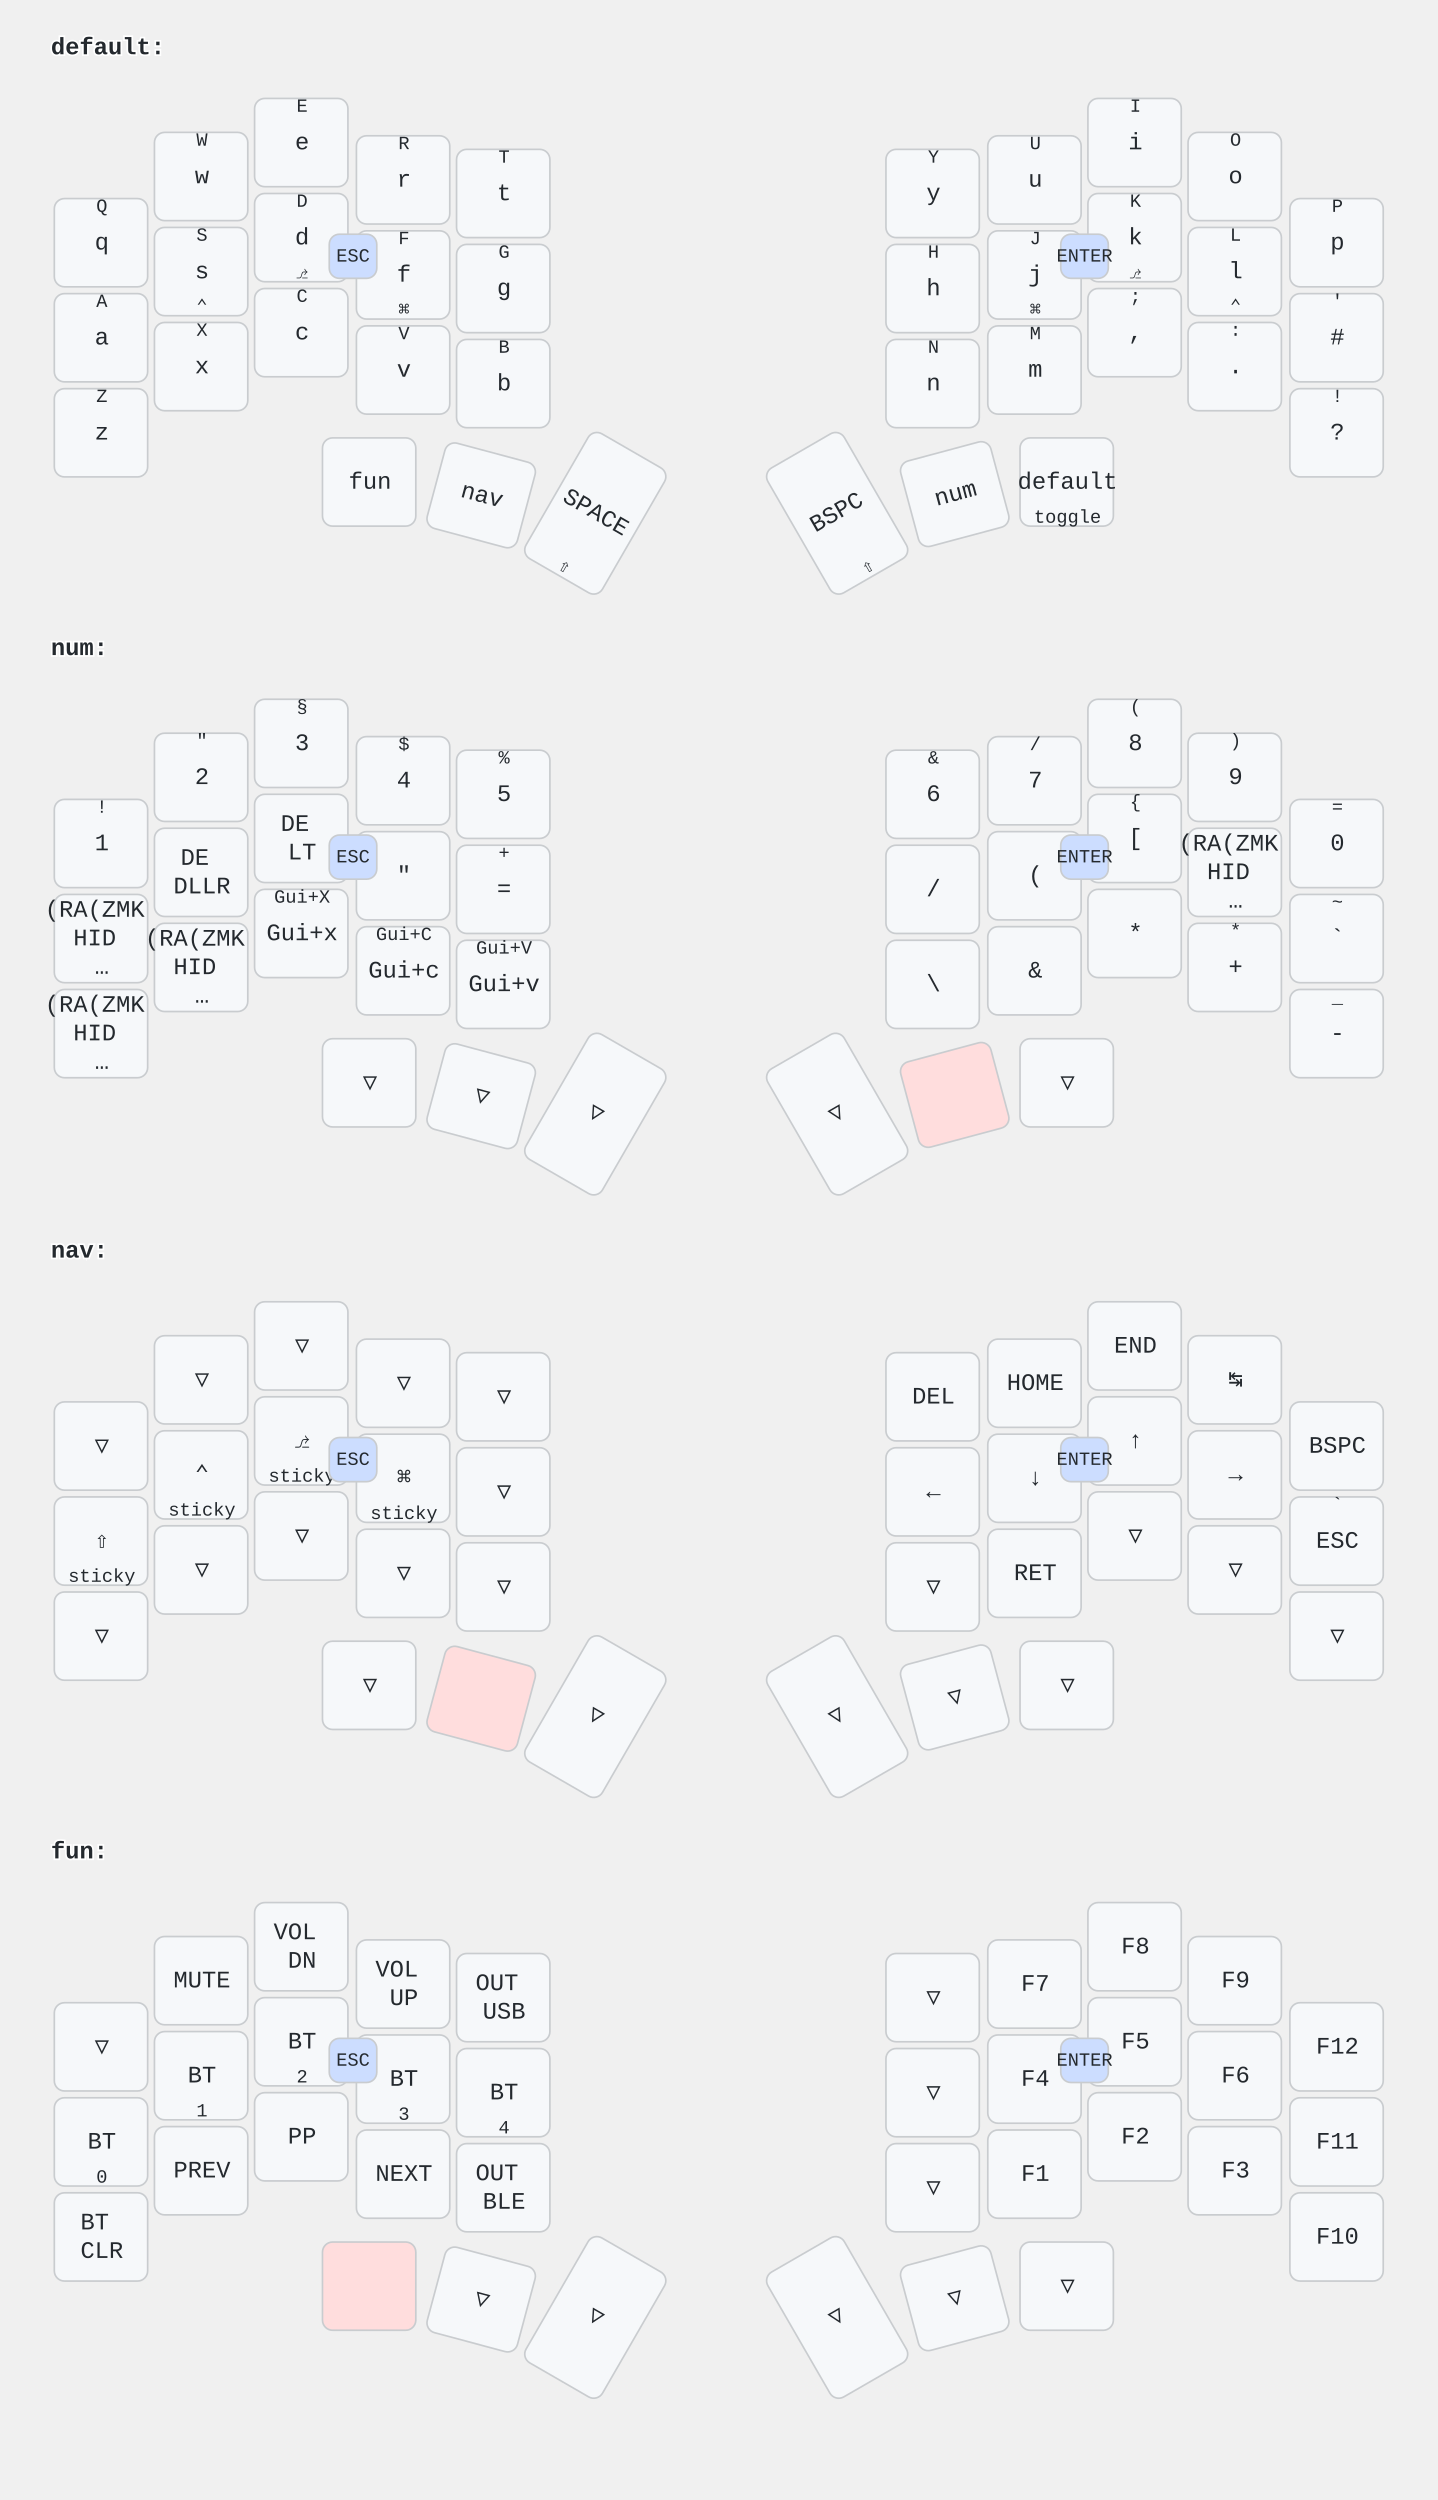
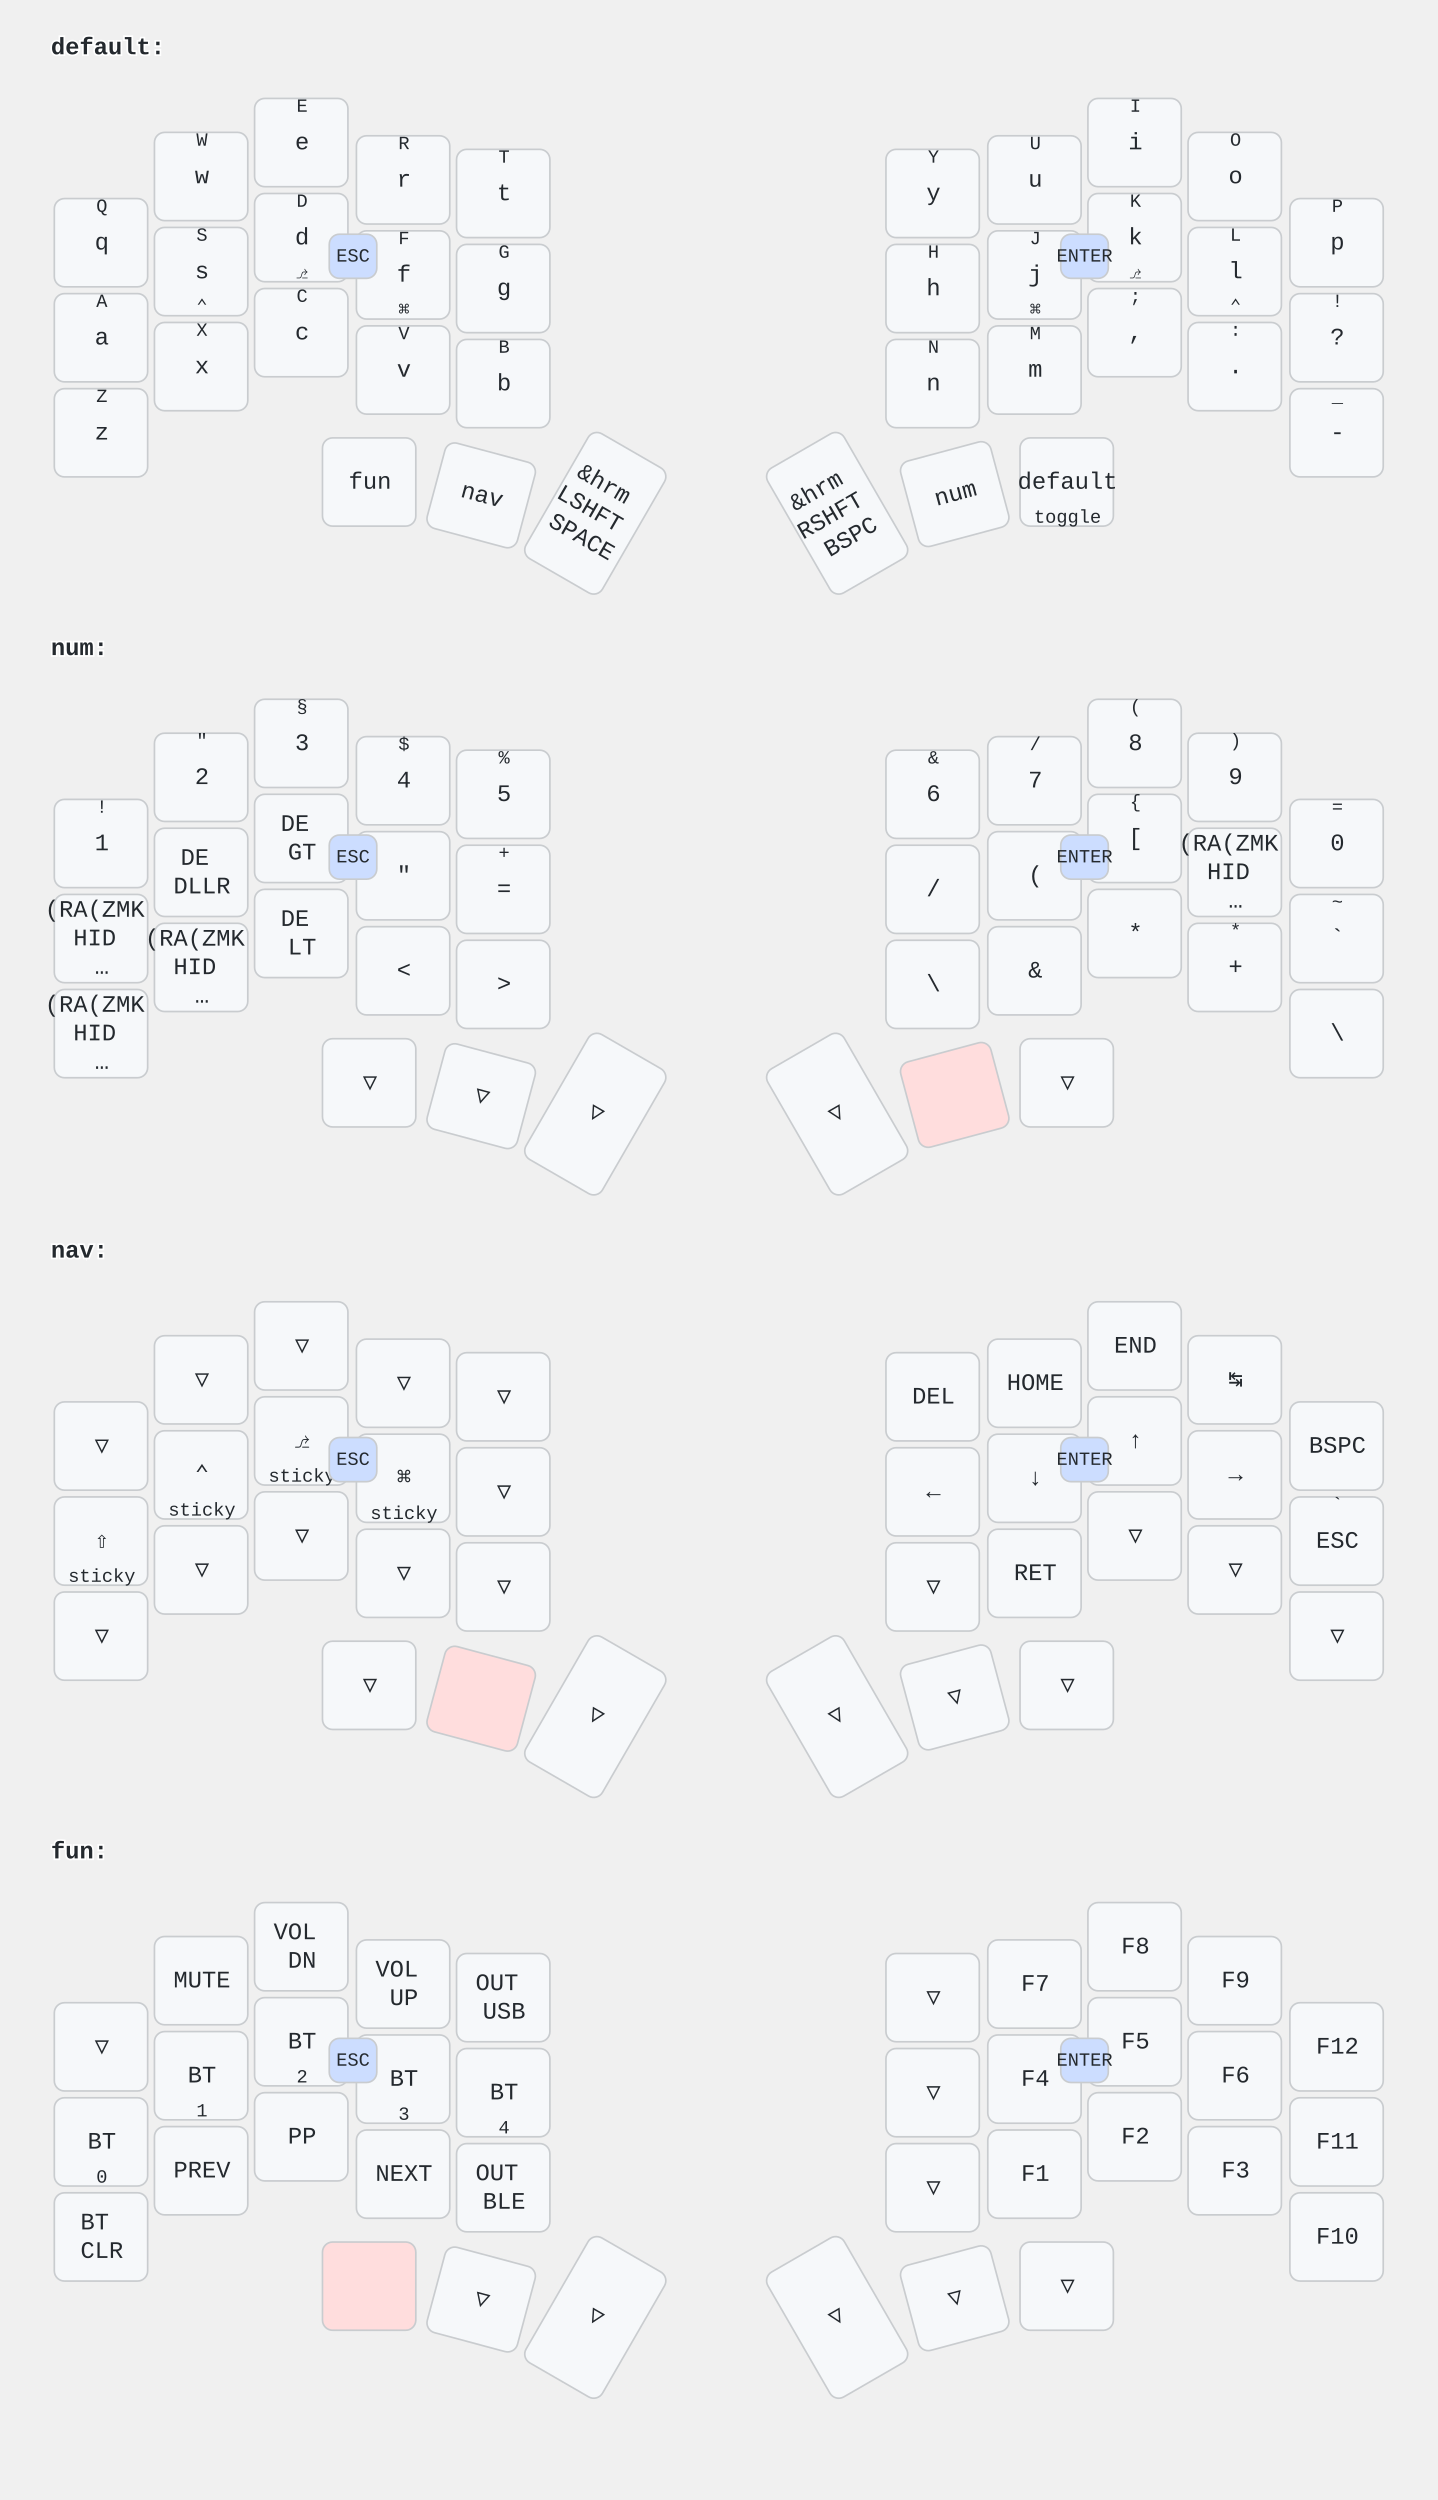
<svg xmlns="http://www.w3.org/2000/svg" width="847" height="1473" viewBox="0 0 847 1473" class="keymap">
  <style>/* font and background color specifications */
svg {
    font-family: SFMono-Regular,Consolas,Liberation Mono,Menlo,monospace;
    font-size: 14px;
    font-kerning: normal;
    text-rendering: optimizeLegibility;
    fill: #24292e;
}

/* default key styling */
rect {
    fill: #f6f8fa;
    stroke: #c9cccf;
    stroke-width: 1;
}

/* color accent for combo boxes */
rect.combo {
    fill: #cdf;
}

/* color accent for held keys */
rect.held, rect.combo.held {
    fill: #fdd;
}

/* color accent for ghost (optional) keys */
rect.ghost, rect.combo.ghost {
    fill: #ddd;
}

text {
    text-anchor: middle;
    dominant-baseline: middle;
}

/* styling for layer labels */
text.label {
    font-weight: bold;
    text-anchor: start;
    stroke: white;
    stroke-width: 2;
    paint-order: stroke;
}

/* styling for combo tap, and key hold/shifted label text */
text.combo, text.hold, text.shifted {
    font-size: 11px;
}

text.hold {
    text-anchor: middle;
    dominant-baseline: auto;
}

text.shifted {
    text-anchor: middle;
    dominant-baseline: hanging;
}

/* styling for hold/shifted label text in combo box */
text.combo.hold, text.combo.shifted {
    font-size: 8px;
}

/* styling for combo dendrons */
path {
    stroke-width: 1;
    stroke: gray;
    fill: none;
}
</style>
  <g transform="translate(30, 0)" class="layer-default">
    <text x="0" y="28" class="label" id="default">default:</text>
    <g transform="translate(0, 56)">
      <g transform="translate(30, 87)" class="key keypos-0">
        <rect rx="6" ry="6" x="-28" y="-26" width="55" height="52" class="key" />
        <text x="0" y="0" class="key tap">q</text>
        <text x="0" y="-24" class="key shifted">Q</text>
      </g>
      <g transform="translate(89, 48)" class="key keypos-1">
        <rect rx="6" ry="6" x="-28" y="-26" width="55" height="52" class="key" />
        <text x="0" y="0" class="key tap">w</text>
        <text x="0" y="-24" class="key shifted">W</text>
      </g>
      <g transform="translate(148, 28)" class="key keypos-2">
        <rect rx="6" ry="6" x="-28" y="-26" width="55" height="52" class="key" />
        <text x="0" y="0" class="key tap">e</text>
        <text x="0" y="-24" class="key shifted">E</text>
      </g>
      <g transform="translate(208, 50)" class="key keypos-3">
        <rect rx="6" ry="6" x="-28" y="-26" width="55" height="52" class="key" />
        <text x="0" y="0" class="key tap">r</text>
        <text x="0" y="-24" class="key shifted">R</text>
      </g>
      <g transform="translate(267, 58)" class="key keypos-4">
        <rect rx="6" ry="6" x="-28" y="-26" width="55" height="52" class="key" />
        <text x="0" y="0" class="key tap">t</text>
        <text x="0" y="-24" class="key shifted">T</text>
      </g>
      <g transform="translate(520, 58)" class="key keypos-5">
        <rect rx="6" ry="6" x="-28" y="-26" width="55" height="52" class="key" />
        <text x="0" y="0" class="key tap">y</text>
        <text x="0" y="-24" class="key shifted">Y</text>
      </g>
      <g transform="translate(580, 50)" class="key keypos-6">
        <rect rx="6" ry="6" x="-28" y="-26" width="55" height="52" class="key" />
        <text x="0" y="0" class="key tap">u</text>
        <text x="0" y="-24" class="key shifted">U</text>
      </g>
      <g transform="translate(639, 28)" class="key keypos-7">
        <rect rx="6" ry="6" x="-28" y="-26" width="55" height="52" class="key" />
        <text x="0" y="0" class="key tap">i</text>
        <text x="0" y="-24" class="key shifted">I</text>
      </g>
      <g transform="translate(698, 48)" class="key keypos-8">
        <rect rx="6" ry="6" x="-28" y="-26" width="55" height="52" class="key" />
        <text x="0" y="0" class="key tap">o</text>
        <text x="0" y="-24" class="key shifted">O</text>
      </g>
      <g transform="translate(758, 87)" class="key keypos-9">
        <rect rx="6" ry="6" x="-28" y="-26" width="55" height="52" class="key" />
        <text x="0" y="0" class="key tap">p</text>
        <text x="0" y="-24" class="key shifted">P</text>
      </g>
      <g transform="translate(30, 143)" class="key keypos-10">
        <rect rx="6" ry="6" x="-28" y="-26" width="55" height="52" class="key" />
        <text x="0" y="0" class="key tap">a</text>
        <text x="0" y="-24" class="key shifted">A</text>
      </g>
      <g transform="translate(89, 104)" class="key keypos-11">
        <rect rx="6" ry="6" x="-28" y="-26" width="55" height="52" class="key" />
        <text x="0" y="0" class="key tap">s</text>
        <text x="0" y="24" class="key hold">⌃</text>
        <text x="0" y="-24" class="key shifted">S</text>
      </g>
      <g transform="translate(148, 84)" class="key keypos-12">
        <rect rx="6" ry="6" x="-28" y="-26" width="55" height="52" class="key" />
        <text x="0" y="0" class="key tap">d</text>
        <text x="0" y="24" class="key hold">⎇</text>
        <text x="0" y="-24" class="key shifted">D</text>
      </g>
      <g transform="translate(208, 106)" class="key keypos-13">
        <rect rx="6" ry="6" x="-28" y="-26" width="55" height="52" class="key" />
        <text x="0" y="0" class="key tap">f</text>
        <text x="0" y="24" class="key hold">⌘</text>
        <text x="0" y="-24" class="key shifted">F</text>
      </g>
      <g transform="translate(267, 114)" class="key keypos-14">
        <rect rx="6" ry="6" x="-28" y="-26" width="55" height="52" class="key" />
        <text x="0" y="0" class="key tap">g</text>
        <text x="0" y="-24" class="key shifted">G</text>
      </g>
      <g transform="translate(520, 114)" class="key keypos-15">
        <rect rx="6" ry="6" x="-28" y="-26" width="55" height="52" class="key" />
        <text x="0" y="0" class="key tap">h</text>
        <text x="0" y="-24" class="key shifted">H</text>
      </g>
      <g transform="translate(580, 106)" class="key keypos-16">
        <rect rx="6" ry="6" x="-28" y="-26" width="55" height="52" class="key" />
        <text x="0" y="0" class="key tap">j</text>
        <text x="0" y="24" class="key hold">⌘</text>
        <text x="0" y="-24" class="key shifted">J</text>
      </g>
      <g transform="translate(639, 84)" class="key keypos-17">
        <rect rx="6" ry="6" x="-28" y="-26" width="55" height="52" class="key" />
        <text x="0" y="0" class="key tap">k</text>
        <text x="0" y="24" class="key hold">⎇</text>
        <text x="0" y="-24" class="key shifted">K</text>
      </g>
      <g transform="translate(698, 104)" class="key keypos-18">
        <rect rx="6" ry="6" x="-28" y="-26" width="55" height="52" class="key" />
        <text x="0" y="0" class="key tap">l</text>
        <text x="0" y="24" class="key hold">⌃</text>
        <text x="0" y="-24" class="key shifted">L</text>
      </g>
      <g transform="translate(758, 143)" class="key keypos-19">
        <rect rx="6" ry="6" x="-28" y="-26" width="55" height="52" class="key" />
-         <text x="0" y="0" class="key tap">#</text>
-         <text x="0" y="-24" class="key shifted">'</text>
+         <text x="0" y="0" class="key tap">?</text>
+         <text x="0" y="-24" class="key shifted">!</text>
      </g>
      <g transform="translate(30, 199)" class="key keypos-20">
        <rect rx="6" ry="6" x="-28" y="-26" width="55" height="52" class="key" />
        <text x="0" y="0" class="key tap">z</text>
        <text x="0" y="-24" class="key shifted">Z</text>
      </g>
      <g transform="translate(89, 160)" class="key keypos-21">
        <rect rx="6" ry="6" x="-28" y="-26" width="55" height="52" class="key" />
        <text x="0" y="0" class="key tap">x</text>
        <text x="0" y="-24" class="key shifted">X</text>
      </g>
      <g transform="translate(148, 140)" class="key keypos-22">
        <rect rx="6" ry="6" x="-28" y="-26" width="55" height="52" class="key" />
        <text x="0" y="0" class="key tap">c</text>
        <text x="0" y="-24" class="key shifted">C</text>
      </g>
      <g transform="translate(208, 162)" class="key keypos-23">
        <rect rx="6" ry="6" x="-28" y="-26" width="55" height="52" class="key" />
        <text x="0" y="0" class="key tap">v</text>
        <text x="0" y="-24" class="key shifted">V</text>
      </g>
      <g transform="translate(267, 170)" class="key keypos-24">
        <rect rx="6" ry="6" x="-28" y="-26" width="55" height="52" class="key" />
        <text x="0" y="0" class="key tap">b</text>
        <text x="0" y="-24" class="key shifted">B</text>
      </g>
      <g transform="translate(520, 170)" class="key keypos-25">
        <rect rx="6" ry="6" x="-28" y="-26" width="55" height="52" class="key" />
        <text x="0" y="0" class="key tap">n</text>
        <text x="0" y="-24" class="key shifted">N</text>
      </g>
      <g transform="translate(580, 162)" class="key keypos-26">
        <rect rx="6" ry="6" x="-28" y="-26" width="55" height="52" class="key" />
        <text x="0" y="0" class="key tap">m</text>
        <text x="0" y="-24" class="key shifted">M</text>
      </g>
      <g transform="translate(639, 140)" class="key keypos-27">
        <rect rx="6" ry="6" x="-28" y="-26" width="55" height="52" class="key" />
        <text x="0" y="0" class="key tap">,</text>
        <text x="0" y="-24" class="key shifted">;</text>
      </g>
      <g transform="translate(698, 160)" class="key keypos-28">
        <rect rx="6" ry="6" x="-28" y="-26" width="55" height="52" class="key" />
        <text x="0" y="0" class="key tap">.</text>
        <text x="0" y="-24" class="key shifted">:</text>
      </g>
      <g transform="translate(758, 199)" class="key keypos-29">
        <rect rx="6" ry="6" x="-28" y="-26" width="55" height="52" class="key" />
-         <text x="0" y="0" class="key tap">?</text>
-         <text x="0" y="-24" class="key shifted">!</text>
+         <text x="0" y="0" class="key tap">-</text>
+         <text x="0" y="-24" class="key shifted">_</text>
      </g>
      <g transform="translate(188, 228)" class="key keypos-30">
        <rect rx="6" ry="6" x="-28" y="-26" width="55" height="52" class="key" />
        <a href="#fun">
          <text x="0" y="0" class="key tap layer-activator">fun</text>
        </a>
      </g>
      <g transform="translate(254, 236) rotate(15.0)" class="key keypos-31">
        <rect rx="6" ry="6" x="-28" y="-26" width="55" height="52" class="key" />
        <a href="#nav">
          <text x="0" y="0" class="key tap layer-activator">nav</text>
        </a>
      </g>
      <g transform="translate(321, 246) rotate(30.0)" class="key keypos-32">
        <rect rx="6" ry="6" x="-26" y="-42" width="52" height="85" class="key" />
-         <text x="0" y="0" class="key tap">SPACE</text>
-         <text x="0" y="40" class="key hold">⇧</text>
+         <text x="0" y="0" class="key tap">
+           <tspan x="0" dy="-1.2em">&amp;hrm</tspan>
+           <tspan x="0" dy="1.2em">LSHFT</tspan>
+           <tspan x="0" dy="1.2em">SPACE</tspan>
+         </text>
      </g>
      <g transform="translate(463, 246) rotate(-30.0)" class="key keypos-33">
        <rect rx="6" ry="6" x="-26" y="-42" width="52" height="85" class="key" />
-         <text x="0" y="0" class="key tap">BSPC</text>
-         <text x="0" y="40" class="key hold">⇧</text>
+         <text x="0" y="0" class="key tap">
+           <tspan x="0" dy="-1.2em">&amp;hrm</tspan>
+           <tspan x="0" dy="1.2em">RSHFT</tspan>
+           <tspan x="0" dy="1.2em">BSPC</tspan>
+         </text>
      </g>
      <g transform="translate(533, 235) rotate(-15.0)" class="key keypos-34">
        <rect rx="6" ry="6" x="-28" y="-26" width="55" height="52" class="key" />
        <a href="#num">
          <text x="0" y="0" class="key tap layer-activator">num</text>
        </a>
      </g>
      <g transform="translate(599, 228)" class="key keypos-35">
        <rect rx="6" ry="6" x="-28" y="-26" width="55" height="52" class="key" />
        <a href="#default">
          <text x="0" y="0" class="key tap layer-activator">default</text>
        </a>
        <text x="0" y="24" class="key hold">toggle</text>
      </g>
      <g class="combo combopos-0">
        <rect rx="6" ry="6" x="164" y="82" width="28" height="26" class="combo" />
        <text x="178" y="95" class="combo tap">ESC</text>
      </g>
      <g class="combo combopos-1">
        <rect rx="6" ry="6" x="595" y="82" width="28" height="26" class="combo" />
        <text x="609" y="95" class="combo tap">ENTER</text>
      </g>
    </g>
  </g>
  <g transform="translate(30, 354)" class="layer-num">
    <text x="0" y="28" class="label" id="num">num:</text>
    <g transform="translate(0, 56)">
      <g transform="translate(30, 87)" class="key keypos-0">
        <rect rx="6" ry="6" x="-28" y="-26" width="55" height="52" class="key" />
        <text x="0" y="0" class="key tap">1</text>
        <text x="0" y="-24" class="key shifted">!</text>
      </g>
      <g transform="translate(89, 48)" class="key keypos-1">
        <rect rx="6" ry="6" x="-28" y="-26" width="55" height="52" class="key" />
        <text x="0" y="0" class="key tap">2</text>
        <text x="0" y="-24" class="key shifted">"</text>
      </g>
      <g transform="translate(148, 28)" class="key keypos-2">
        <rect rx="6" ry="6" x="-28" y="-26" width="55" height="52" class="key" />
        <text x="0" y="0" class="key tap">3</text>
        <text x="0" y="-24" class="key shifted">§</text>
      </g>
      <g transform="translate(208, 50)" class="key keypos-3">
        <rect rx="6" ry="6" x="-28" y="-26" width="55" height="52" class="key" />
        <text x="0" y="0" class="key tap">4</text>
        <text x="0" y="-24" class="key shifted">$</text>
      </g>
      <g transform="translate(267, 58)" class="key keypos-4">
        <rect rx="6" ry="6" x="-28" y="-26" width="55" height="52" class="key" />
        <text x="0" y="0" class="key tap">5</text>
        <text x="0" y="-24" class="key shifted">%</text>
      </g>
      <g transform="translate(520, 58)" class="key keypos-5">
        <rect rx="6" ry="6" x="-28" y="-26" width="55" height="52" class="key" />
        <text x="0" y="0" class="key tap">6</text>
        <text x="0" y="-24" class="key shifted">&amp;</text>
      </g>
      <g transform="translate(580, 50)" class="key keypos-6">
        <rect rx="6" ry="6" x="-28" y="-26" width="55" height="52" class="key" />
        <text x="0" y="0" class="key tap">7</text>
        <text x="0" y="-24" class="key shifted">/</text>
      </g>
      <g transform="translate(639, 28)" class="key keypos-7">
        <rect rx="6" ry="6" x="-28" y="-26" width="55" height="52" class="key" />
        <text x="0" y="0" class="key tap">8</text>
        <text x="0" y="-24" class="key shifted">(</text>
      </g>
      <g transform="translate(698, 48)" class="key keypos-8">
        <rect rx="6" ry="6" x="-28" y="-26" width="55" height="52" class="key" />
        <text x="0" y="0" class="key tap">9</text>
        <text x="0" y="-24" class="key shifted">)</text>
      </g>
      <g transform="translate(758, 87)" class="key keypos-9">
        <rect rx="6" ry="6" x="-28" y="-26" width="55" height="52" class="key" />
        <text x="0" y="0" class="key tap">0</text>
        <text x="0" y="-24" class="key shifted">=</text>
      </g>
      <g transform="translate(30, 143)" class="key keypos-10">
        <rect rx="6" ry="6" x="-28" y="-26" width="55" height="52" class="key" />
        <text x="0" y="0" class="key tap">
          <tspan x="0" dy="-1.2em">(RA(ZMK</tspan>
          <tspan x="0" dy="1.2em">HID</tspan>
          <tspan x="0" dy="1.2em">…</tspan>
        </text>
      </g>
      <g transform="translate(89, 104)" class="key keypos-11">
        <rect rx="6" ry="6" x="-28" y="-26" width="55" height="52" class="key" />
        <text x="0" y="0" class="key tap">
          <tspan x="0" dy="-0.6em">DE</tspan>
          <tspan x="0" dy="1.2em">DLLR</tspan>
        </text>
      </g>
      <g transform="translate(148, 84)" class="key keypos-12">
        <rect rx="6" ry="6" x="-28" y="-26" width="55" height="52" class="key" />
        <text x="0" y="0" class="key tap">
          <tspan x="0" dy="-0.6em">DE</tspan>
-           <tspan x="0" dy="1.2em">LT</tspan>
+           <tspan x="0" dy="1.2em">GT</tspan>
        </text>
      </g>
      <g transform="translate(208, 106)" class="key keypos-13">
        <rect rx="6" ry="6" x="-28" y="-26" width="55" height="52" class="key" />
        <text x="0" y="0" class="key tap">"</text>
      </g>
      <g transform="translate(267, 114)" class="key keypos-14">
        <rect rx="6" ry="6" x="-28" y="-26" width="55" height="52" class="key" />
        <text x="0" y="0" class="key tap">=</text>
        <text x="0" y="-24" class="key shifted">+</text>
      </g>
      <g transform="translate(520, 114)" class="key keypos-15">
        <rect rx="6" ry="6" x="-28" y="-26" width="55" height="52" class="key" />
        <text x="0" y="0" class="key tap">/</text>
      </g>
      <g transform="translate(580, 106)" class="key keypos-16">
        <rect rx="6" ry="6" x="-28" y="-26" width="55" height="52" class="key" />
        <text x="0" y="0" class="key tap">(</text>
      </g>
      <g transform="translate(639, 84)" class="key keypos-17">
        <rect rx="6" ry="6" x="-28" y="-26" width="55" height="52" class="key" />
        <text x="0" y="0" class="key tap">[</text>
        <text x="0" y="-24" class="key shifted">{</text>
      </g>
      <g transform="translate(698, 104)" class="key keypos-18">
        <rect rx="6" ry="6" x="-28" y="-26" width="55" height="52" class="key" />
        <text x="0" y="0" class="key tap">
          <tspan x="0" dy="-1.2em">(RA(ZMK</tspan>
          <tspan x="0" dy="1.2em">HID</tspan>
          <tspan x="0" dy="1.2em">…</tspan>
        </text>
      </g>
      <g transform="translate(758, 143)" class="key keypos-19">
        <rect rx="6" ry="6" x="-28" y="-26" width="55" height="52" class="key" />
        <text x="0" y="0" class="key tap">`</text>
        <text x="0" y="-24" class="key shifted">~</text>
      </g>
      <g transform="translate(30, 199)" class="key keypos-20">
        <rect rx="6" ry="6" x="-28" y="-26" width="55" height="52" class="key" />
        <text x="0" y="0" class="key tap">
          <tspan x="0" dy="-1.2em">(RA(ZMK</tspan>
          <tspan x="0" dy="1.2em">HID</tspan>
          <tspan x="0" dy="1.2em">…</tspan>
        </text>
      </g>
      <g transform="translate(89, 160)" class="key keypos-21">
        <rect rx="6" ry="6" x="-28" y="-26" width="55" height="52" class="key" />
        <text x="0" y="0" class="key tap">
          <tspan x="0" dy="-1.2em">(RA(ZMK</tspan>
          <tspan x="0" dy="1.2em">HID</tspan>
          <tspan x="0" dy="1.2em">…</tspan>
        </text>
      </g>
      <g transform="translate(148, 140)" class="key keypos-22">
        <rect rx="6" ry="6" x="-28" y="-26" width="55" height="52" class="key" />
-         <text x="0" y="0" class="key tap">Gui+x</text>
-         <text x="0" y="-24" class="key shifted">Gui+X</text>
+         <text x="0" y="0" class="key tap">
+           <tspan x="0" dy="-0.6em">DE</tspan>
+           <tspan x="0" dy="1.2em">LT</tspan>
+         </text>
      </g>
      <g transform="translate(208, 162)" class="key keypos-23">
        <rect rx="6" ry="6" x="-28" y="-26" width="55" height="52" class="key" />
-         <text x="0" y="0" class="key tap">Gui+c</text>
-         <text x="0" y="-24" class="key shifted">Gui+C</text>
+         <text x="0" y="0" class="key tap">&lt;</text>
      </g>
      <g transform="translate(267, 170)" class="key keypos-24">
        <rect rx="6" ry="6" x="-28" y="-26" width="55" height="52" class="key" />
-         <text x="0" y="0" class="key tap">Gui+v</text>
-         <text x="0" y="-24" class="key shifted">Gui+V</text>
+         <text x="0" y="0" class="key tap">&gt;</text>
      </g>
      <g transform="translate(520, 170)" class="key keypos-25">
        <rect rx="6" ry="6" x="-28" y="-26" width="55" height="52" class="key" />
        <text x="0" y="0" class="key tap">\</text>
      </g>
      <g transform="translate(580, 162)" class="key keypos-26">
        <rect rx="6" ry="6" x="-28" y="-26" width="55" height="52" class="key" />
        <text x="0" y="0" class="key tap">&amp;</text>
      </g>
      <g transform="translate(639, 140)" class="key keypos-27">
        <rect rx="6" ry="6" x="-28" y="-26" width="55" height="52" class="key" />
        <text x="0" y="0" class="key tap">*</text>
      </g>
      <g transform="translate(698, 160)" class="key keypos-28">
        <rect rx="6" ry="6" x="-28" y="-26" width="55" height="52" class="key" />
        <text x="0" y="0" class="key tap">+</text>
        <text x="0" y="-24" class="key shifted">*</text>
      </g>
      <g transform="translate(758, 199)" class="key keypos-29">
        <rect rx="6" ry="6" x="-28" y="-26" width="55" height="52" class="key" />
-         <text x="0" y="0" class="key tap">-</text>
-         <text x="0" y="-24" class="key shifted">_</text>
+         <text x="0" y="0" class="key tap">\</text>
      </g>
      <g transform="translate(188, 228)" class="key trans keypos-30">
        <rect rx="6" ry="6" x="-28" y="-26" width="55" height="52" class="key trans" />
        <text x="0" y="0" class="key trans tap">▽</text>
      </g>
      <g transform="translate(254, 236) rotate(15.0)" class="key trans keypos-31">
        <rect rx="6" ry="6" x="-28" y="-26" width="55" height="52" class="key trans" />
        <text x="0" y="0" class="key trans tap">▽</text>
      </g>
      <g transform="translate(321, 246) rotate(30.0)" class="key trans keypos-32">
        <rect rx="6" ry="6" x="-26" y="-42" width="52" height="85" class="key trans" />
        <text x="0" y="0" class="key trans tap">▽</text>
      </g>
      <g transform="translate(463, 246) rotate(-30.0)" class="key trans keypos-33">
        <rect rx="6" ry="6" x="-26" y="-42" width="52" height="85" class="key trans" />
        <text x="0" y="0" class="key trans tap">▽</text>
      </g>
      <g transform="translate(533, 235) rotate(-15.0)" class="key held keypos-34">
        <rect rx="6" ry="6" x="-28" y="-26" width="55" height="52" class="key held" />
      </g>
      <g transform="translate(599, 228)" class="key trans keypos-35">
        <rect rx="6" ry="6" x="-28" y="-26" width="55" height="52" class="key trans" />
        <text x="0" y="0" class="key trans tap">▽</text>
      </g>
      <g class="combo combopos-0">
        <rect rx="6" ry="6" x="164" y="82" width="28" height="26" class="combo" />
        <text x="178" y="95" class="combo tap">ESC</text>
      </g>
      <g class="combo combopos-1">
        <rect rx="6" ry="6" x="595" y="82" width="28" height="26" class="combo" />
        <text x="609" y="95" class="combo tap">ENTER</text>
      </g>
    </g>
  </g>
  <g transform="translate(30, 709)" class="layer-nav">
    <text x="0" y="28" class="label" id="nav">nav:</text>
    <g transform="translate(0, 56)">
      <g transform="translate(30, 87)" class="key trans keypos-0">
        <rect rx="6" ry="6" x="-28" y="-26" width="55" height="52" class="key trans" />
        <text x="0" y="0" class="key trans tap">▽</text>
      </g>
      <g transform="translate(89, 48)" class="key trans keypos-1">
        <rect rx="6" ry="6" x="-28" y="-26" width="55" height="52" class="key trans" />
        <text x="0" y="0" class="key trans tap">▽</text>
      </g>
      <g transform="translate(148, 28)" class="key trans keypos-2">
        <rect rx="6" ry="6" x="-28" y="-26" width="55" height="52" class="key trans" />
        <text x="0" y="0" class="key trans tap">▽</text>
      </g>
      <g transform="translate(208, 50)" class="key trans keypos-3">
        <rect rx="6" ry="6" x="-28" y="-26" width="55" height="52" class="key trans" />
        <text x="0" y="0" class="key trans tap">▽</text>
      </g>
      <g transform="translate(267, 58)" class="key trans keypos-4">
        <rect rx="6" ry="6" x="-28" y="-26" width="55" height="52" class="key trans" />
        <text x="0" y="0" class="key trans tap">▽</text>
      </g>
      <g transform="translate(520, 58)" class="key keypos-5">
        <rect rx="6" ry="6" x="-28" y="-26" width="55" height="52" class="key" />
        <text x="0" y="0" class="key tap">DEL</text>
      </g>
      <g transform="translate(580, 50)" class="key keypos-6">
        <rect rx="6" ry="6" x="-28" y="-26" width="55" height="52" class="key" />
        <text x="0" y="0" class="key tap">HOME</text>
      </g>
      <g transform="translate(639, 28)" class="key keypos-7">
        <rect rx="6" ry="6" x="-28" y="-26" width="55" height="52" class="key" />
        <text x="0" y="0" class="key tap">END</text>
      </g>
      <g transform="translate(698, 48)" class="key keypos-8">
        <rect rx="6" ry="6" x="-28" y="-26" width="55" height="52" class="key" />
        <text x="0" y="0" class="key tap">↹</text>
      </g>
      <g transform="translate(758, 87)" class="key keypos-9">
        <rect rx="6" ry="6" x="-28" y="-26" width="55" height="52" class="key" />
        <text x="0" y="0" class="key tap">BSPC</text>
      </g>
      <g transform="translate(30, 143)" class="key keypos-10">
        <rect rx="6" ry="6" x="-28" y="-26" width="55" height="52" class="key" />
        <text x="0" y="0" class="key tap">⇧</text>
        <text x="0" y="24" class="key hold">sticky</text>
      </g>
      <g transform="translate(89, 104)" class="key keypos-11">
        <rect rx="6" ry="6" x="-28" y="-26" width="55" height="52" class="key" />
        <text x="0" y="0" class="key tap">⌃</text>
        <text x="0" y="24" class="key hold">sticky</text>
      </g>
      <g transform="translate(148, 84)" class="key keypos-12">
        <rect rx="6" ry="6" x="-28" y="-26" width="55" height="52" class="key" />
        <text x="0" y="0" class="key tap">⎇</text>
        <text x="0" y="24" class="key hold">sticky</text>
      </g>
      <g transform="translate(208, 106)" class="key keypos-13">
        <rect rx="6" ry="6" x="-28" y="-26" width="55" height="52" class="key" />
        <text x="0" y="0" class="key tap">⌘</text>
        <text x="0" y="24" class="key hold">sticky</text>
      </g>
      <g transform="translate(267, 114)" class="key trans keypos-14">
        <rect rx="6" ry="6" x="-28" y="-26" width="55" height="52" class="key trans" />
        <text x="0" y="0" class="key trans tap">▽</text>
      </g>
      <g transform="translate(520, 114)" class="key keypos-15">
        <rect rx="6" ry="6" x="-28" y="-26" width="55" height="52" class="key" />
        <text x="0" y="0" class="key tap">←</text>
      </g>
      <g transform="translate(580, 106)" class="key keypos-16">
        <rect rx="6" ry="6" x="-28" y="-26" width="55" height="52" class="key" />
        <text x="0" y="0" class="key tap">↓</text>
      </g>
      <g transform="translate(639, 84)" class="key keypos-17">
        <rect rx="6" ry="6" x="-28" y="-26" width="55" height="52" class="key" />
        <text x="0" y="0" class="key tap">↑</text>
      </g>
      <g transform="translate(698, 104)" class="key keypos-18">
        <rect rx="6" ry="6" x="-28" y="-26" width="55" height="52" class="key" />
        <text x="0" y="0" class="key tap">→</text>
      </g>
      <g transform="translate(758, 143)" class="key keypos-19">
        <rect rx="6" ry="6" x="-28" y="-26" width="55" height="52" class="key" />
        <text x="0" y="0" class="key tap">ESC</text>
        <text x="0" y="-24" class="key shifted">`</text>
      </g>
      <g transform="translate(30, 199)" class="key trans keypos-20">
        <rect rx="6" ry="6" x="-28" y="-26" width="55" height="52" class="key trans" />
        <text x="0" y="0" class="key trans tap">▽</text>
      </g>
      <g transform="translate(89, 160)" class="key trans keypos-21">
        <rect rx="6" ry="6" x="-28" y="-26" width="55" height="52" class="key trans" />
        <text x="0" y="0" class="key trans tap">▽</text>
      </g>
      <g transform="translate(148, 140)" class="key trans keypos-22">
        <rect rx="6" ry="6" x="-28" y="-26" width="55" height="52" class="key trans" />
        <text x="0" y="0" class="key trans tap">▽</text>
      </g>
      <g transform="translate(208, 162)" class="key trans keypos-23">
        <rect rx="6" ry="6" x="-28" y="-26" width="55" height="52" class="key trans" />
        <text x="0" y="0" class="key trans tap">▽</text>
      </g>
      <g transform="translate(267, 170)" class="key trans keypos-24">
        <rect rx="6" ry="6" x="-28" y="-26" width="55" height="52" class="key trans" />
        <text x="0" y="0" class="key trans tap">▽</text>
      </g>
      <g transform="translate(520, 170)" class="key trans keypos-25">
        <rect rx="6" ry="6" x="-28" y="-26" width="55" height="52" class="key trans" />
        <text x="0" y="0" class="key trans tap">▽</text>
      </g>
      <g transform="translate(580, 162)" class="key keypos-26">
        <rect rx="6" ry="6" x="-28" y="-26" width="55" height="52" class="key" />
        <text x="0" y="0" class="key tap">RET</text>
      </g>
      <g transform="translate(639, 140)" class="key trans keypos-27">
        <rect rx="6" ry="6" x="-28" y="-26" width="55" height="52" class="key trans" />
        <text x="0" y="0" class="key trans tap">▽</text>
      </g>
      <g transform="translate(698, 160)" class="key trans keypos-28">
        <rect rx="6" ry="6" x="-28" y="-26" width="55" height="52" class="key trans" />
        <text x="0" y="0" class="key trans tap">▽</text>
      </g>
      <g transform="translate(758, 199)" class="key trans keypos-29">
        <rect rx="6" ry="6" x="-28" y="-26" width="55" height="52" class="key trans" />
        <text x="0" y="0" class="key trans tap">▽</text>
      </g>
      <g transform="translate(188, 228)" class="key trans keypos-30">
        <rect rx="6" ry="6" x="-28" y="-26" width="55" height="52" class="key trans" />
        <text x="0" y="0" class="key trans tap">▽</text>
      </g>
      <g transform="translate(254, 236) rotate(15.0)" class="key held keypos-31">
        <rect rx="6" ry="6" x="-28" y="-26" width="55" height="52" class="key held" />
      </g>
      <g transform="translate(321, 246) rotate(30.0)" class="key trans keypos-32">
        <rect rx="6" ry="6" x="-26" y="-42" width="52" height="85" class="key trans" />
        <text x="0" y="0" class="key trans tap">▽</text>
      </g>
      <g transform="translate(463, 246) rotate(-30.0)" class="key trans keypos-33">
        <rect rx="6" ry="6" x="-26" y="-42" width="52" height="85" class="key trans" />
        <text x="0" y="0" class="key trans tap">▽</text>
      </g>
      <g transform="translate(533, 235) rotate(-15.0)" class="key trans keypos-34">
        <rect rx="6" ry="6" x="-28" y="-26" width="55" height="52" class="key trans" />
        <text x="0" y="0" class="key trans tap">▽</text>
      </g>
      <g transform="translate(599, 228)" class="key trans keypos-35">
        <rect rx="6" ry="6" x="-28" y="-26" width="55" height="52" class="key trans" />
        <text x="0" y="0" class="key trans tap">▽</text>
      </g>
      <g class="combo combopos-0">
        <rect rx="6" ry="6" x="164" y="82" width="28" height="26" class="combo" />
        <text x="178" y="95" class="combo tap">ESC</text>
      </g>
      <g class="combo combopos-1">
        <rect rx="6" ry="6" x="595" y="82" width="28" height="26" class="combo" />
        <text x="609" y="95" class="combo tap">ENTER</text>
      </g>
    </g>
  </g>
  <g transform="translate(30, 1063)" class="layer-fun">
    <text x="0" y="28" class="label" id="fun">fun:</text>
    <g transform="translate(0, 56)">
      <g transform="translate(30, 87)" class="key trans keypos-0">
        <rect rx="6" ry="6" x="-28" y="-26" width="55" height="52" class="key trans" />
        <text x="0" y="0" class="key trans tap">▽</text>
      </g>
      <g transform="translate(89, 48)" class="key keypos-1">
        <rect rx="6" ry="6" x="-28" y="-26" width="55" height="52" class="key" />
        <text x="0" y="0" class="key tap">MUTE</text>
      </g>
      <g transform="translate(148, 28)" class="key keypos-2">
        <rect rx="6" ry="6" x="-28" y="-26" width="55" height="52" class="key" />
        <text x="0" y="0" class="key tap">
          <tspan x="0" dy="-0.6em">VOL</tspan>
          <tspan x="0" dy="1.2em">DN</tspan>
        </text>
      </g>
      <g transform="translate(208, 50)" class="key keypos-3">
        <rect rx="6" ry="6" x="-28" y="-26" width="55" height="52" class="key" />
        <text x="0" y="0" class="key tap">
          <tspan x="0" dy="-0.6em">VOL</tspan>
          <tspan x="0" dy="1.2em">UP</tspan>
        </text>
      </g>
      <g transform="translate(267, 58)" class="key keypos-4">
        <rect rx="6" ry="6" x="-28" y="-26" width="55" height="52" class="key" />
        <text x="0" y="0" class="key tap">
          <tspan x="0" dy="-0.6em">OUT</tspan>
          <tspan x="0" dy="1.2em">USB</tspan>
        </text>
      </g>
      <g transform="translate(520, 58)" class="key trans keypos-5">
        <rect rx="6" ry="6" x="-28" y="-26" width="55" height="52" class="key trans" />
        <text x="0" y="0" class="key trans tap">▽</text>
      </g>
      <g transform="translate(580, 50)" class="key keypos-6">
        <rect rx="6" ry="6" x="-28" y="-26" width="55" height="52" class="key" />
        <text x="0" y="0" class="key tap">F7</text>
      </g>
      <g transform="translate(639, 28)" class="key keypos-7">
        <rect rx="6" ry="6" x="-28" y="-26" width="55" height="52" class="key" />
        <text x="0" y="0" class="key tap">F8</text>
      </g>
      <g transform="translate(698, 48)" class="key keypos-8">
        <rect rx="6" ry="6" x="-28" y="-26" width="55" height="52" class="key" />
        <text x="0" y="0" class="key tap">F9</text>
      </g>
      <g transform="translate(758, 87)" class="key keypos-9">
        <rect rx="6" ry="6" x="-28" y="-26" width="55" height="52" class="key" />
        <text x="0" y="0" class="key tap">F12</text>
      </g>
      <g transform="translate(30, 143)" class="key keypos-10">
        <rect rx="6" ry="6" x="-28" y="-26" width="55" height="52" class="key" />
        <text x="0" y="0" class="key tap">BT</text>
        <text x="0" y="24" class="key hold">0</text>
      </g>
      <g transform="translate(89, 104)" class="key keypos-11">
        <rect rx="6" ry="6" x="-28" y="-26" width="55" height="52" class="key" />
        <text x="0" y="0" class="key tap">BT</text>
        <text x="0" y="24" class="key hold">1</text>
      </g>
      <g transform="translate(148, 84)" class="key keypos-12">
        <rect rx="6" ry="6" x="-28" y="-26" width="55" height="52" class="key" />
        <text x="0" y="0" class="key tap">BT</text>
        <text x="0" y="24" class="key hold">2</text>
      </g>
      <g transform="translate(208, 106)" class="key keypos-13">
        <rect rx="6" ry="6" x="-28" y="-26" width="55" height="52" class="key" />
        <text x="0" y="0" class="key tap">BT</text>
        <text x="0" y="24" class="key hold">3</text>
      </g>
      <g transform="translate(267, 114)" class="key keypos-14">
        <rect rx="6" ry="6" x="-28" y="-26" width="55" height="52" class="key" />
        <text x="0" y="0" class="key tap">BT</text>
        <text x="0" y="24" class="key hold">4</text>
      </g>
      <g transform="translate(520, 114)" class="key trans keypos-15">
        <rect rx="6" ry="6" x="-28" y="-26" width="55" height="52" class="key trans" />
        <text x="0" y="0" class="key trans tap">▽</text>
      </g>
      <g transform="translate(580, 106)" class="key keypos-16">
        <rect rx="6" ry="6" x="-28" y="-26" width="55" height="52" class="key" />
        <text x="0" y="0" class="key tap">F4</text>
      </g>
      <g transform="translate(639, 84)" class="key keypos-17">
        <rect rx="6" ry="6" x="-28" y="-26" width="55" height="52" class="key" />
        <text x="0" y="0" class="key tap">F5</text>
      </g>
      <g transform="translate(698, 104)" class="key keypos-18">
        <rect rx="6" ry="6" x="-28" y="-26" width="55" height="52" class="key" />
        <text x="0" y="0" class="key tap">F6</text>
      </g>
      <g transform="translate(758, 143)" class="key keypos-19">
        <rect rx="6" ry="6" x="-28" y="-26" width="55" height="52" class="key" />
        <text x="0" y="0" class="key tap">F11</text>
      </g>
      <g transform="translate(30, 199)" class="key keypos-20">
        <rect rx="6" ry="6" x="-28" y="-26" width="55" height="52" class="key" />
        <text x="0" y="0" class="key tap">
          <tspan x="0" dy="-0.6em">BT</tspan>
          <tspan x="0" dy="1.2em">CLR</tspan>
        </text>
      </g>
      <g transform="translate(89, 160)" class="key keypos-21">
        <rect rx="6" ry="6" x="-28" y="-26" width="55" height="52" class="key" />
        <text x="0" y="0" class="key tap">PREV</text>
      </g>
      <g transform="translate(148, 140)" class="key keypos-22">
        <rect rx="6" ry="6" x="-28" y="-26" width="55" height="52" class="key" />
        <text x="0" y="0" class="key tap">PP</text>
      </g>
      <g transform="translate(208, 162)" class="key keypos-23">
        <rect rx="6" ry="6" x="-28" y="-26" width="55" height="52" class="key" />
        <text x="0" y="0" class="key tap">NEXT</text>
      </g>
      <g transform="translate(267, 170)" class="key keypos-24">
        <rect rx="6" ry="6" x="-28" y="-26" width="55" height="52" class="key" />
        <text x="0" y="0" class="key tap">
          <tspan x="0" dy="-0.6em">OUT</tspan>
          <tspan x="0" dy="1.2em">BLE</tspan>
        </text>
      </g>
      <g transform="translate(520, 170)" class="key trans keypos-25">
        <rect rx="6" ry="6" x="-28" y="-26" width="55" height="52" class="key trans" />
        <text x="0" y="0" class="key trans tap">▽</text>
      </g>
      <g transform="translate(580, 162)" class="key keypos-26">
        <rect rx="6" ry="6" x="-28" y="-26" width="55" height="52" class="key" />
        <text x="0" y="0" class="key tap">F1</text>
      </g>
      <g transform="translate(639, 140)" class="key keypos-27">
        <rect rx="6" ry="6" x="-28" y="-26" width="55" height="52" class="key" />
        <text x="0" y="0" class="key tap">F2</text>
      </g>
      <g transform="translate(698, 160)" class="key keypos-28">
        <rect rx="6" ry="6" x="-28" y="-26" width="55" height="52" class="key" />
        <text x="0" y="0" class="key tap">F3</text>
      </g>
      <g transform="translate(758, 199)" class="key keypos-29">
        <rect rx="6" ry="6" x="-28" y="-26" width="55" height="52" class="key" />
        <text x="0" y="0" class="key tap">F10</text>
      </g>
      <g transform="translate(188, 228)" class="key held keypos-30">
        <rect rx="6" ry="6" x="-28" y="-26" width="55" height="52" class="key held" />
      </g>
      <g transform="translate(254, 236) rotate(15.0)" class="key trans keypos-31">
        <rect rx="6" ry="6" x="-28" y="-26" width="55" height="52" class="key trans" />
        <text x="0" y="0" class="key trans tap">▽</text>
      </g>
      <g transform="translate(321, 246) rotate(30.0)" class="key trans keypos-32">
        <rect rx="6" ry="6" x="-26" y="-42" width="52" height="85" class="key trans" />
        <text x="0" y="0" class="key trans tap">▽</text>
      </g>
      <g transform="translate(463, 246) rotate(-30.0)" class="key trans keypos-33">
        <rect rx="6" ry="6" x="-26" y="-42" width="52" height="85" class="key trans" />
        <text x="0" y="0" class="key trans tap">▽</text>
      </g>
      <g transform="translate(533, 235) rotate(-15.0)" class="key trans keypos-34">
        <rect rx="6" ry="6" x="-28" y="-26" width="55" height="52" class="key trans" />
        <text x="0" y="0" class="key trans tap">▽</text>
      </g>
      <g transform="translate(599, 228)" class="key trans keypos-35">
        <rect rx="6" ry="6" x="-28" y="-26" width="55" height="52" class="key trans" />
        <text x="0" y="0" class="key trans tap">▽</text>
      </g>
      <g class="combo combopos-0">
        <rect rx="6" ry="6" x="164" y="82" width="28" height="26" class="combo" />
        <text x="178" y="95" class="combo tap">ESC</text>
      </g>
      <g class="combo combopos-1">
        <rect rx="6" ry="6" x="595" y="82" width="28" height="26" class="combo" />
        <text x="609" y="95" class="combo tap">ENTER</text>
      </g>
    </g>
  </g>
</svg>
